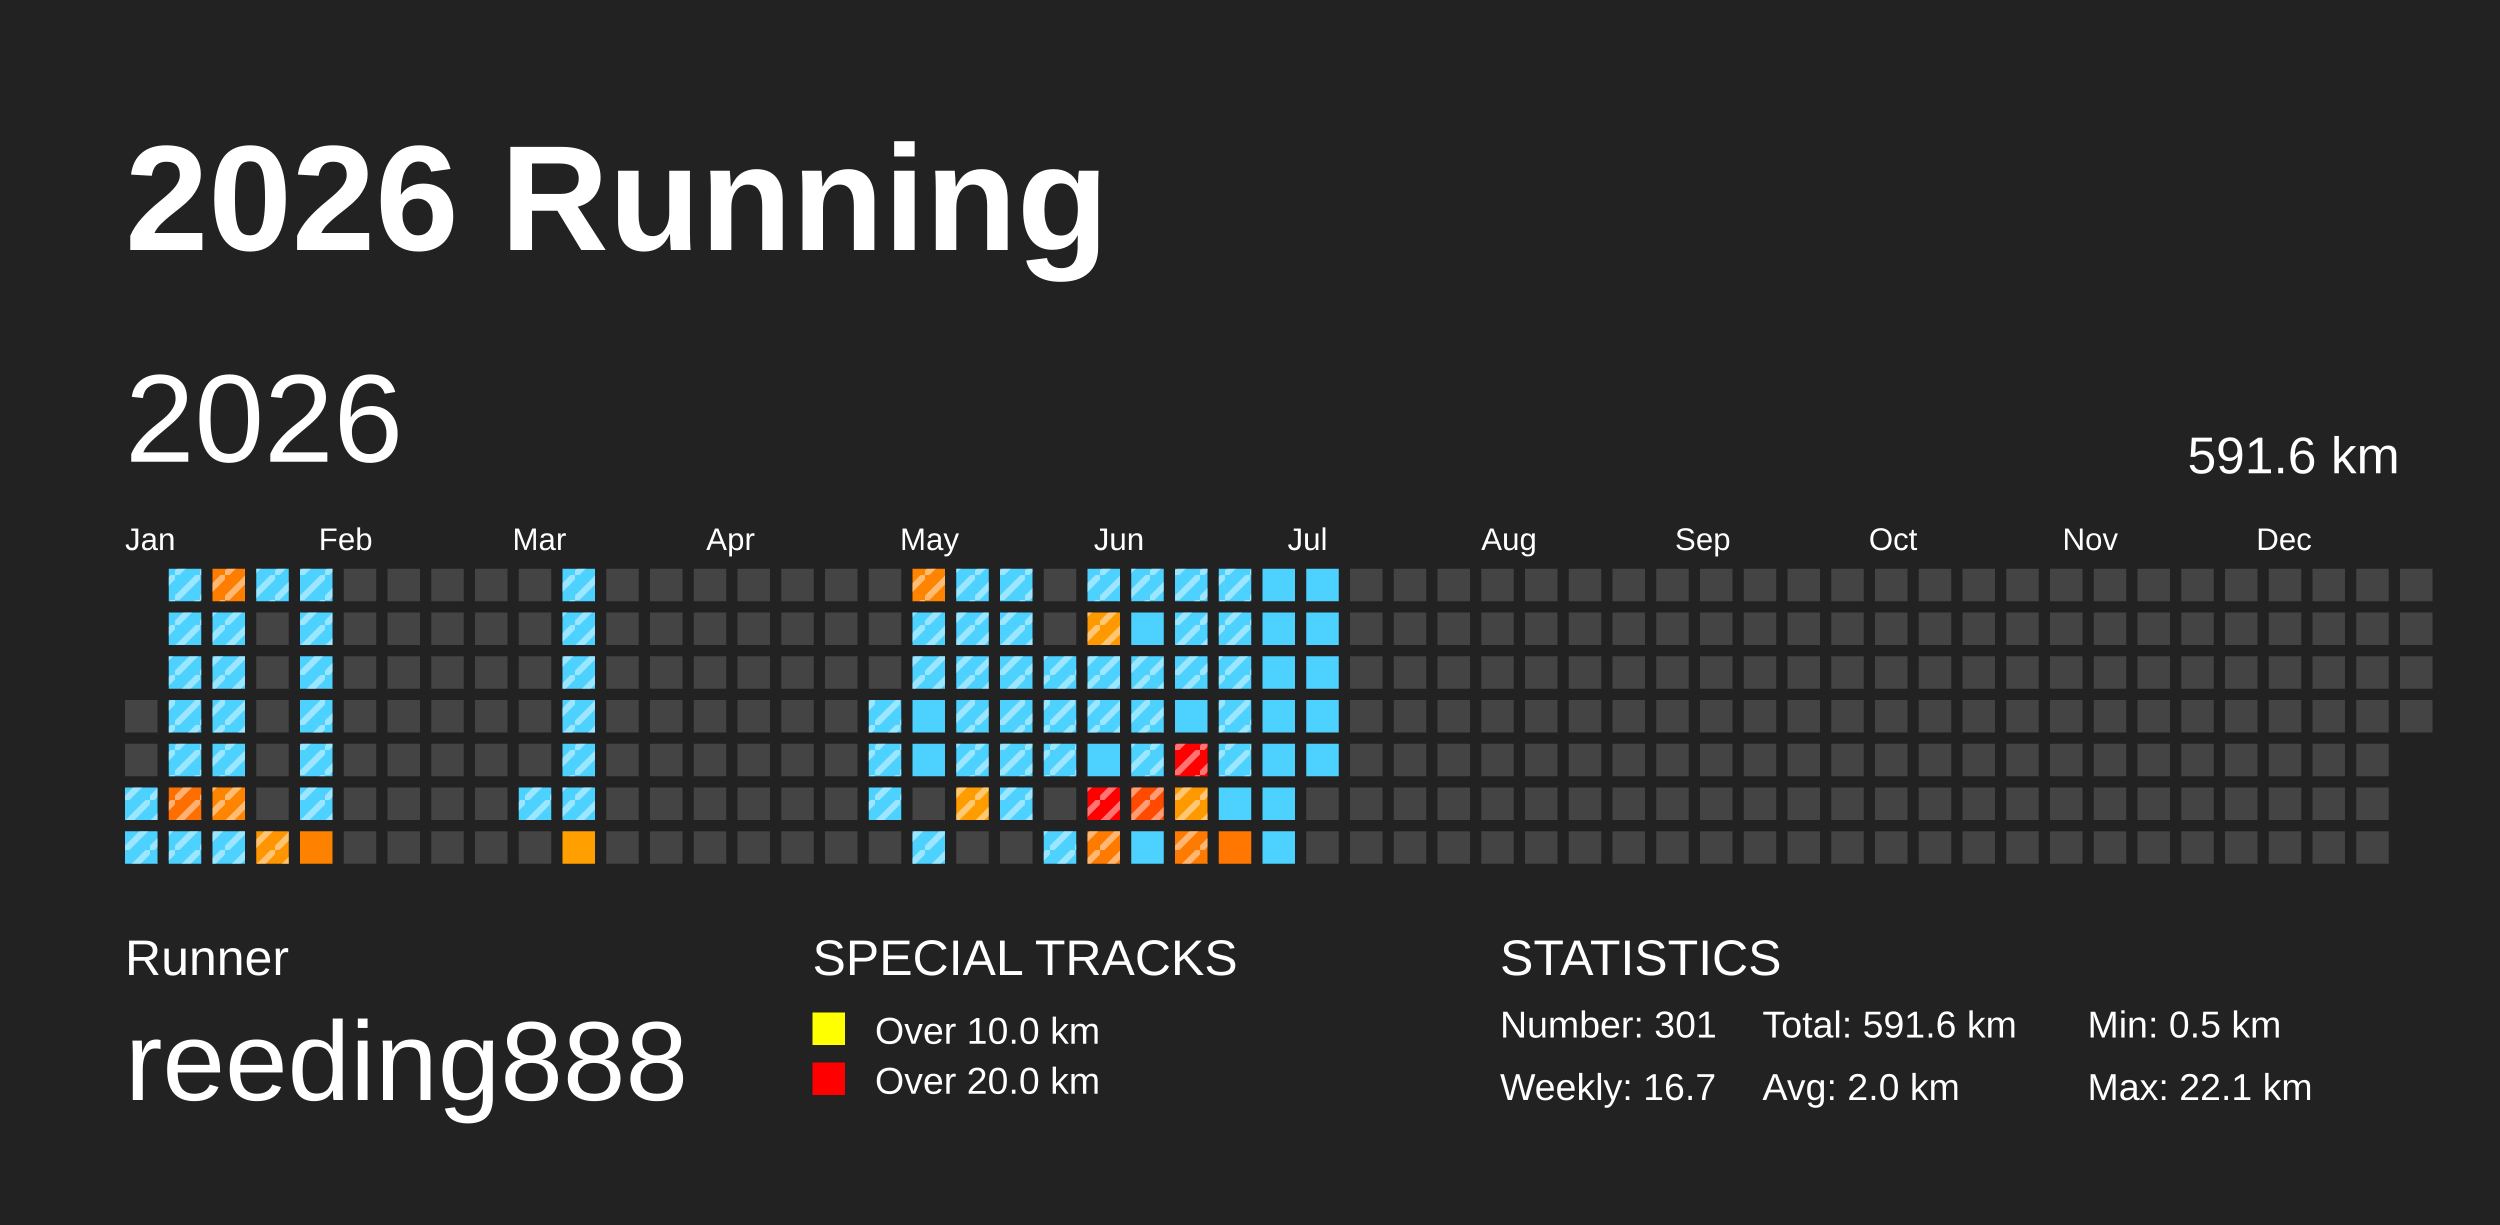
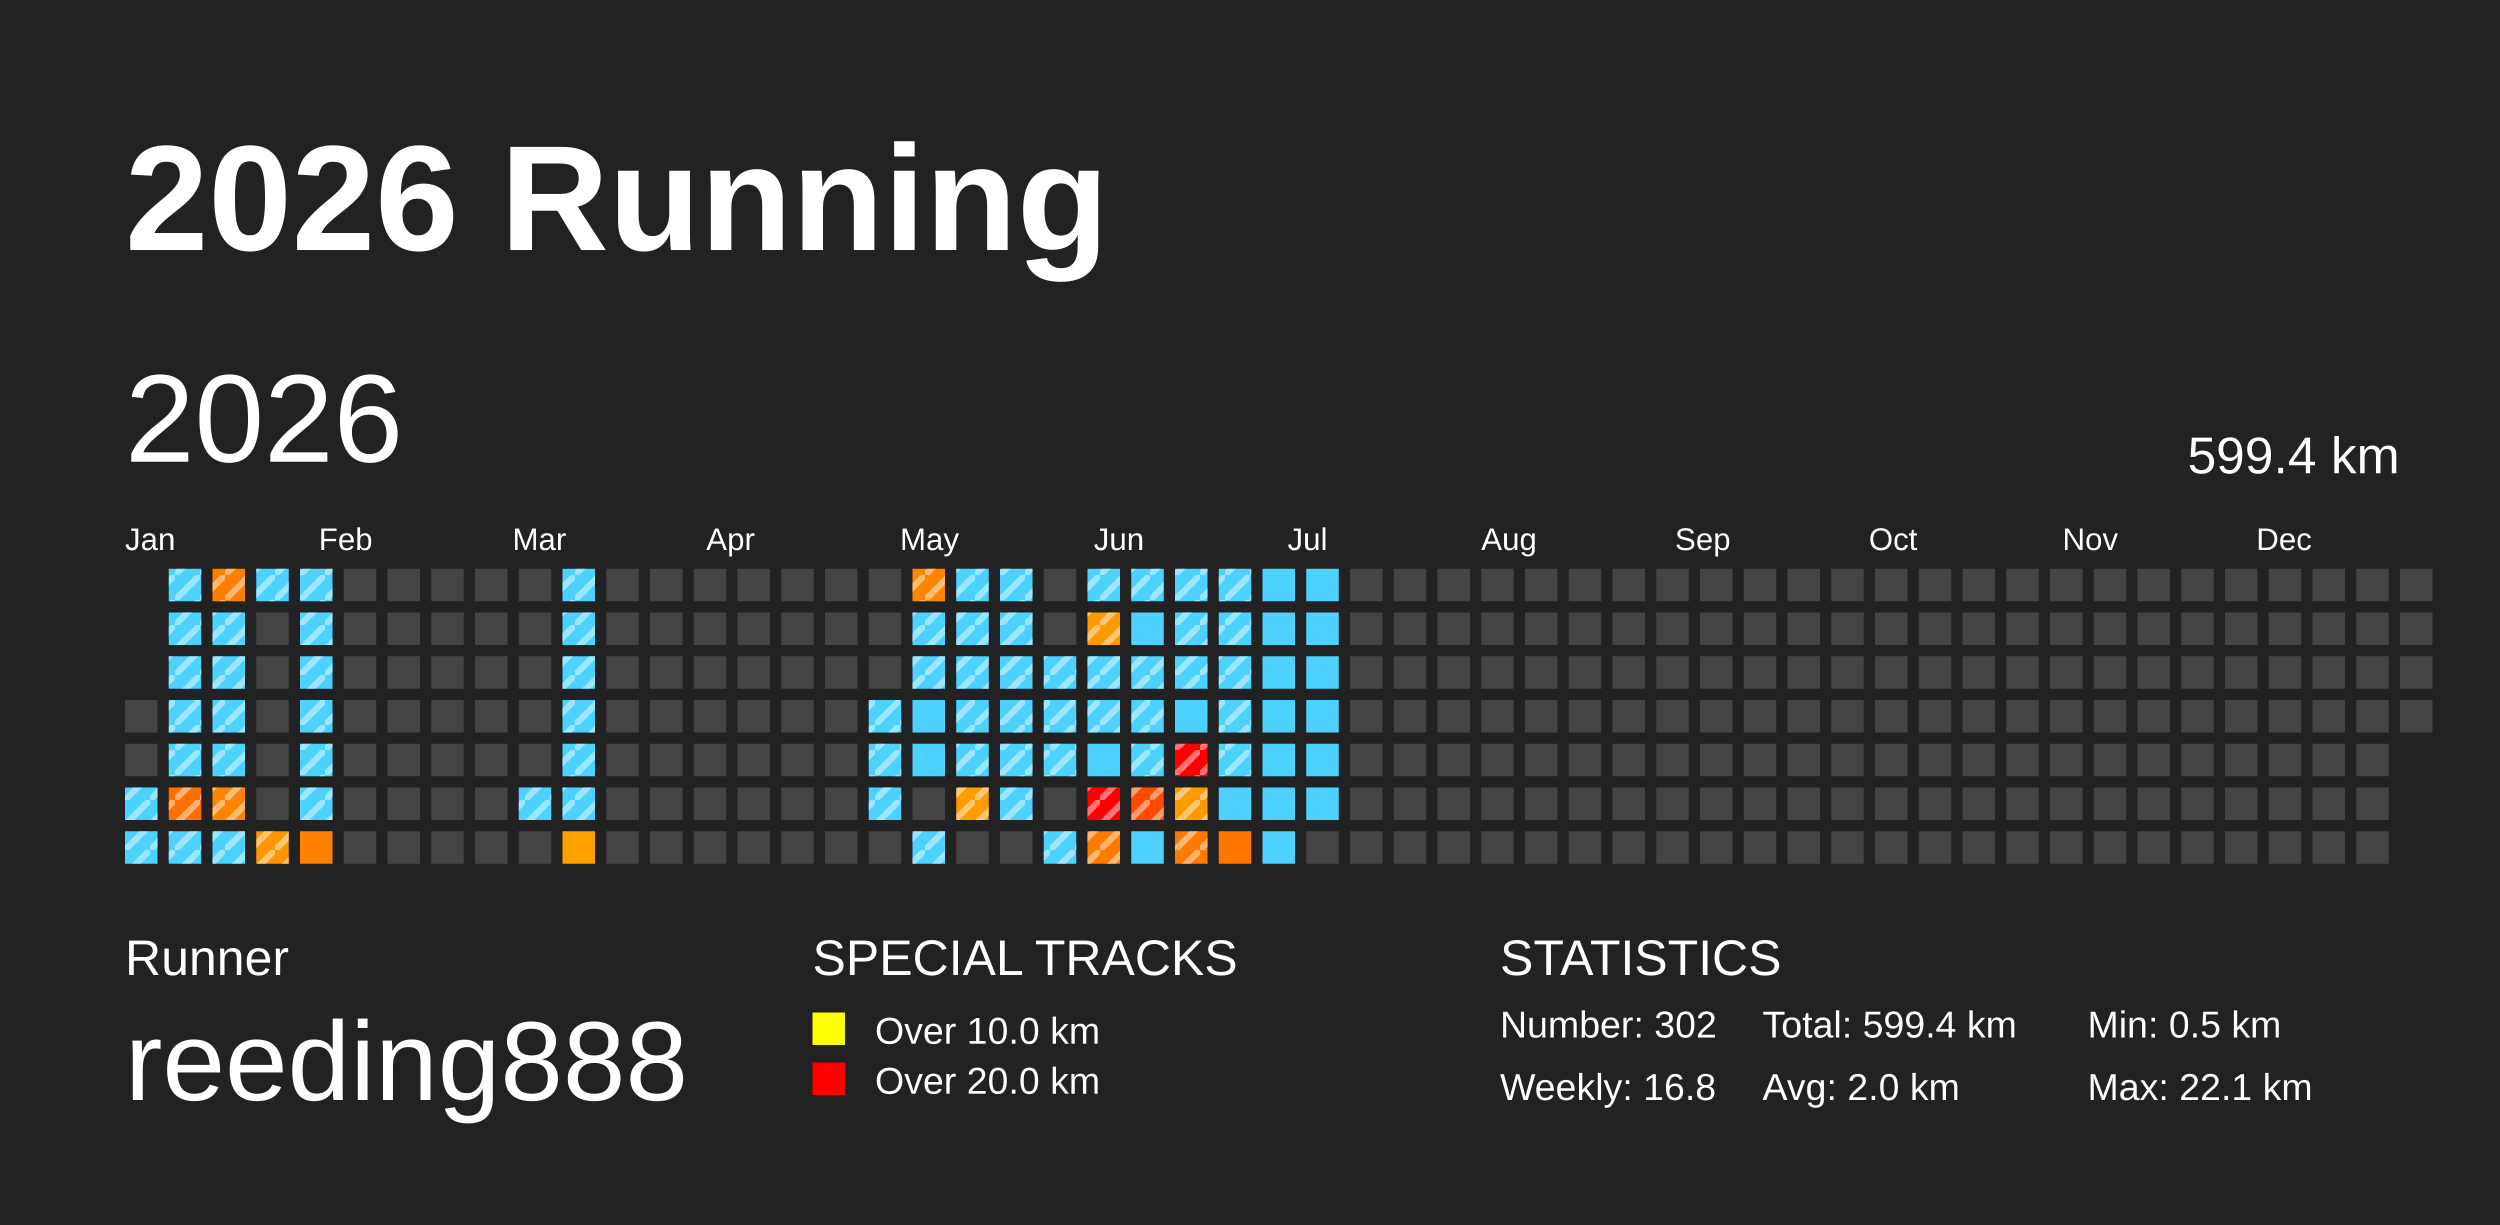
<svg xmlns="http://www.w3.org/2000/svg" baseProfile="full" height="98mm" version="1.1" viewBox="0,0,200,98" width="200mm">
  <defs>
    <pattern height="2" id="indoor-stripe" patternUnits="userSpaceOnUse" width="2">
      <line stroke="white" stroke-opacity="0.45" stroke-width="0.5" x1="0" x2="2" y1="2" y2="0" />
    </pattern>
  </defs>
  <rect fill="#222222" height="98" width="200" x="0" y="0" />
  <text fill="#FFFFFF" style="font-size:12px; font-family:Arial; font-weight:bold;" x="10" y="20">2026 Running</text>
  <text fill="#FFFFFF" style="font-size:4px; font-family:Arial" x="10" y="78">Runner</text>
  <text fill="#FFFFFF" style="font-size:9px; font-family:Arial" x="10" y="88">reeding888</text>
  <text fill="#FFFFFF" style="font-size:4px; font-family:Arial" x="65" y="78">SPECIAL TRACKS</text>
  <rect fill="yellow" height="2.6" width="2.6" x="65" y="81" />
  <text fill="#FFFFFF" style="font-size:3px; font-family:Arial" x="70" y="83.5">Over 10.0 km</text>
  <rect fill="red" height="2.6" width="2.6" x="65" y="85" />
  <text fill="#FFFFFF" style="font-size:3px; font-family:Arial" x="70" y="87.5">Over 20.0 km</text>
  <text fill="#FFFFFF" style="font-size:4px; font-family:Arial" x="120" y="78">STATISTICS</text>
-   <text fill="#FFFFFF" style="font-size:3px; font-family:Arial" x="120" y="83">Number: 301</text>
-   <text fill="#FFFFFF" style="font-size:3px; font-family:Arial" x="120" y="88">Weekly: 16.7</text>
-   <text fill="#FFFFFF" style="font-size:3px; font-family:Arial" x="141" y="83">Total: 591.6 km</text>
+   <text fill="#FFFFFF" style="font-size:3px; font-family:Arial" x="120" y="83">Number: 302</text>
+   <text fill="#FFFFFF" style="font-size:3px; font-family:Arial" x="120" y="88">Weekly: 16.8</text>
+   <text fill="#FFFFFF" style="font-size:3px; font-family:Arial" x="141" y="83">Total: 599.4 km</text>
  <text fill="#FFFFFF" style="font-size:3px; font-family:Arial" x="141" y="88">Avg: 2.0 km</text>
  <text fill="#FFFFFF" style="font-size:3px; font-family:Arial" x="167" y="83">Min: 0.5 km</text>
  <text fill="#FFFFFF" style="font-size:3px; font-family:Arial" x="167" y="88">Max: 22.1 km</text>
  <text dominant-baseline="hanging" fill="#FFFFFF" style="font-size:10.0px; font-family:Arial;" x="10" y="30">2026</text>
-   <text dominant-baseline="hanging" fill="#FFFFFF" style="font-size:4.125px; font-family:Arial;" x="175" y="35">591.6 km</text>
+   <text dominant-baseline="hanging" fill="#FFFFFF" style="font-size:4.125px; font-family:Arial;" x="175" y="35">599.4 km</text>
  <text fill="#FFFFFF" style="font-size:2.5px; font-family:Arial" x="10.0" y="44">Jan</text>
  <text fill="#FFFFFF" style="font-size:2.5px; font-family:Arial" x="25.5" y="44">Feb</text>
  <text fill="#FFFFFF" style="font-size:2.5px; font-family:Arial" x="41.0" y="44">Mar</text>
  <text fill="#FFFFFF" style="font-size:2.5px; font-family:Arial" x="56.5" y="44">Apr</text>
  <text fill="#FFFFFF" style="font-size:2.5px; font-family:Arial" x="72.0" y="44">May</text>
  <text fill="#FFFFFF" style="font-size:2.5px; font-family:Arial" x="87.5" y="44">Jun</text>
  <text fill="#FFFFFF" style="font-size:2.5px; font-family:Arial" x="103.0" y="44">Jul</text>
  <text fill="#FFFFFF" style="font-size:2.5px; font-family:Arial" x="118.5" y="44">Aug</text>
  <text fill="#FFFFFF" style="font-size:2.5px; font-family:Arial" x="134.0" y="44">Sep</text>
  <text fill="#FFFFFF" style="font-size:2.5px; font-family:Arial" x="149.5" y="44">Oct</text>
  <text fill="#FFFFFF" style="font-size:2.5px; font-family:Arial" x="165.0" y="44">Nov</text>
  <text fill="#FFFFFF" style="font-size:2.5px; font-family:Arial" x="180.5" y="44">Dec</text>
  <rect fill="#444444" height="2.6" width="2.6" x="10.0" y="56.0" />
  <rect fill="#444444" height="2.6" width="2.6" x="10.0" y="59.5" />
  <rect fill="#4dd2ff" height="2.6" width="2.6" x="10.0" y="63.0" />
  <rect fill="url(#indoor-stripe)" height="2.6" style="pointer-events: none;" width="2.6" x="10.0" y="63.0" />
  <rect fill="#4dd2ff" height="2.6" width="2.6" x="10.0" y="66.5" />
  <rect fill="url(#indoor-stripe)" height="2.6" style="pointer-events: none;" width="2.6" x="10.0" y="66.5" />
  <rect fill="#4dd2ff" height="2.6" width="2.6" x="13.5" y="45.5" />
  <rect fill="url(#indoor-stripe)" height="2.6" style="pointer-events: none;" width="2.6" x="13.5" y="45.5" />
  <rect fill="#4dd2ff" height="2.6" width="2.6" x="13.5" y="49.0" />
  <rect fill="url(#indoor-stripe)" height="2.6" style="pointer-events: none;" width="2.6" x="13.5" y="49.0" />
  <rect fill="#4dd2ff" height="2.6" width="2.6" x="13.5" y="52.5" />
  <rect fill="url(#indoor-stripe)" height="2.6" style="pointer-events: none;" width="2.6" x="13.5" y="52.5" />
  <rect fill="#4dd2ff" height="2.6" width="2.6" x="13.5" y="56.0" />
  <rect fill="url(#indoor-stripe)" height="2.6" style="pointer-events: none;" width="2.6" x="13.5" y="56.0" />
  <rect fill="#4dd2ff" height="2.6" width="2.6" x="13.5" y="59.5" />
  <rect fill="url(#indoor-stripe)" height="2.6" style="pointer-events: none;" width="2.6" x="13.5" y="59.5" />
  <rect fill="#ff6f00" height="2.6" width="2.6" x="13.5" y="63.0" />
  <rect fill="url(#indoor-stripe)" height="2.6" style="pointer-events: none;" width="2.6" x="13.5" y="63.0" />
  <rect fill="#4dd2ff" height="2.6" width="2.6" x="13.5" y="66.5" />
  <rect fill="url(#indoor-stripe)" height="2.6" style="pointer-events: none;" width="2.6" x="13.5" y="66.5" />
  <rect fill="#ff7e00" height="2.6" width="2.6" x="17.0" y="45.5" />
  <rect fill="url(#indoor-stripe)" height="2.6" style="pointer-events: none;" width="2.6" x="17.0" y="45.5" />
  <rect fill="#4dd2ff" height="2.6" width="2.6" x="17.0" y="49.0" />
  <rect fill="url(#indoor-stripe)" height="2.6" style="pointer-events: none;" width="2.6" x="17.0" y="49.0" />
  <rect fill="#4dd2ff" height="2.6" width="2.6" x="17.0" y="52.5" />
  <rect fill="url(#indoor-stripe)" height="2.6" style="pointer-events: none;" width="2.6" x="17.0" y="52.5" />
  <rect fill="#4dd2ff" height="2.6" width="2.6" x="17.0" y="56.0" />
  <rect fill="url(#indoor-stripe)" height="2.6" style="pointer-events: none;" width="2.6" x="17.0" y="56.0" />
  <rect fill="#4dd2ff" height="2.6" width="2.6" x="17.0" y="59.5" />
  <rect fill="url(#indoor-stripe)" height="2.6" style="pointer-events: none;" width="2.6" x="17.0" y="59.5" />
  <rect fill="#ff8500" height="2.6" width="2.6" x="17.0" y="63.0" />
  <rect fill="url(#indoor-stripe)" height="2.6" style="pointer-events: none;" width="2.6" x="17.0" y="63.0" />
  <rect fill="#4dd2ff" height="2.6" width="2.6" x="17.0" y="66.5" />
  <rect fill="url(#indoor-stripe)" height="2.6" style="pointer-events: none;" width="2.6" x="17.0" y="66.5" />
  <rect fill="#4dd2ff" height="2.6" width="2.6" x="20.5" y="45.5" />
  <rect fill="url(#indoor-stripe)" height="2.6" style="pointer-events: none;" width="2.6" x="20.5" y="45.5" />
  <rect fill="#444444" height="2.6" width="2.6" x="20.5" y="49.0" />
  <rect fill="#444444" height="2.6" width="2.6" x="20.5" y="52.5" />
  <rect fill="#444444" height="2.6" width="2.6" x="20.5" y="56.0" />
  <rect fill="#444444" height="2.6" width="2.6" x="20.5" y="59.5" />
  <rect fill="#444444" height="2.6" width="2.6" x="20.5" y="63.0" />
  <rect fill="#ff9500" height="2.6" width="2.6" x="20.5" y="66.5" />
  <rect fill="url(#indoor-stripe)" height="2.6" style="pointer-events: none;" width="2.6" x="20.5" y="66.5" />
  <rect fill="#4dd2ff" height="2.6" width="2.6" x="24.0" y="45.5" />
  <rect fill="url(#indoor-stripe)" height="2.6" style="pointer-events: none;" width="2.6" x="24.0" y="45.5" />
  <rect fill="#4dd2ff" height="2.6" width="2.6" x="24.0" y="49.0" />
  <rect fill="url(#indoor-stripe)" height="2.6" style="pointer-events: none;" width="2.6" x="24.0" y="49.0" />
  <rect fill="#4dd2ff" height="2.6" width="2.6" x="24.0" y="52.5" />
  <rect fill="url(#indoor-stripe)" height="2.6" style="pointer-events: none;" width="2.6" x="24.0" y="52.5" />
  <rect fill="#4dd2ff" height="2.6" width="2.6" x="24.0" y="56.0" />
  <rect fill="url(#indoor-stripe)" height="2.6" style="pointer-events: none;" width="2.6" x="24.0" y="56.0" />
  <rect fill="#4dd2ff" height="2.6" width="2.6" x="24.0" y="59.5" />
  <rect fill="url(#indoor-stripe)" height="2.6" style="pointer-events: none;" width="2.6" x="24.0" y="59.5" />
  <rect fill="#4dd2ff" height="2.6" width="2.6" x="24.0" y="63.0" />
  <rect fill="url(#indoor-stripe)" height="2.6" style="pointer-events: none;" width="2.6" x="24.0" y="63.0" />
  <rect fill="#ff8100" height="2.6" width="2.6" x="24.0" y="66.5" />
  <rect fill="#444444" height="2.6" width="2.6" x="27.5" y="45.5" />
  <rect fill="#444444" height="2.6" width="2.6" x="27.5" y="49.0" />
  <rect fill="#444444" height="2.6" width="2.6" x="27.5" y="52.5" />
  <rect fill="#444444" height="2.6" width="2.6" x="27.5" y="56.0" />
  <rect fill="#444444" height="2.6" width="2.6" x="27.5" y="59.5" />
  <rect fill="#444444" height="2.6" width="2.6" x="27.5" y="63.0" />
  <rect fill="#444444" height="2.6" width="2.6" x="27.5" y="66.5" />
  <rect fill="#444444" height="2.6" width="2.6" x="31.0" y="45.5" />
  <rect fill="#444444" height="2.6" width="2.6" x="31.0" y="49.0" />
  <rect fill="#444444" height="2.6" width="2.6" x="31.0" y="52.5" />
  <rect fill="#444444" height="2.6" width="2.6" x="31.0" y="56.0" />
  <rect fill="#444444" height="2.6" width="2.6" x="31.0" y="59.5" />
  <rect fill="#444444" height="2.6" width="2.6" x="31.0" y="63.0" />
  <rect fill="#444444" height="2.6" width="2.6" x="31.0" y="66.5" />
  <rect fill="#444444" height="2.6" width="2.6" x="34.5" y="45.5" />
  <rect fill="#444444" height="2.6" width="2.6" x="34.5" y="49.0" />
  <rect fill="#444444" height="2.6" width="2.6" x="34.5" y="52.5" />
  <rect fill="#444444" height="2.6" width="2.6" x="34.5" y="56.0" />
  <rect fill="#444444" height="2.6" width="2.6" x="34.5" y="59.5" />
  <rect fill="#444444" height="2.6" width="2.6" x="34.5" y="63.0" />
  <rect fill="#444444" height="2.6" width="2.6" x="34.5" y="66.5" />
  <rect fill="#444444" height="2.6" width="2.6" x="38.0" y="45.5" />
  <rect fill="#444444" height="2.6" width="2.6" x="38.0" y="49.0" />
  <rect fill="#444444" height="2.6" width="2.6" x="38.0" y="52.5" />
  <rect fill="#444444" height="2.6" width="2.6" x="38.0" y="56.0" />
  <rect fill="#444444" height="2.6" width="2.6" x="38.0" y="59.5" />
  <rect fill="#444444" height="2.6" width="2.6" x="38.0" y="63.0" />
  <rect fill="#444444" height="2.6" width="2.6" x="38.0" y="66.5" />
  <rect fill="#444444" height="2.6" width="2.6" x="41.5" y="45.5" />
  <rect fill="#444444" height="2.6" width="2.6" x="41.5" y="49.0" />
  <rect fill="#444444" height="2.6" width="2.6" x="41.5" y="52.5" />
  <rect fill="#444444" height="2.6" width="2.6" x="41.5" y="56.0" />
  <rect fill="#444444" height="2.6" width="2.6" x="41.5" y="59.5" />
  <rect fill="#4dd2ff" height="2.6" width="2.6" x="41.5" y="63.0" />
  <rect fill="url(#indoor-stripe)" height="2.6" style="pointer-events: none;" width="2.6" x="41.5" y="63.0" />
  <rect fill="#444444" height="2.6" width="2.6" x="41.5" y="66.5" />
  <rect fill="#4dd2ff" height="2.6" width="2.6" x="45.0" y="45.5" />
  <rect fill="url(#indoor-stripe)" height="2.6" style="pointer-events: none;" width="2.6" x="45.0" y="45.5" />
  <rect fill="#4dd2ff" height="2.6" width="2.6" x="45.0" y="49.0" />
  <rect fill="url(#indoor-stripe)" height="2.6" style="pointer-events: none;" width="2.6" x="45.0" y="49.0" />
  <rect fill="#4dd2ff" height="2.6" width="2.6" x="45.0" y="52.5" />
  <rect fill="url(#indoor-stripe)" height="2.6" style="pointer-events: none;" width="2.6" x="45.0" y="52.5" />
  <rect fill="#4dd2ff" height="2.6" width="2.6" x="45.0" y="56.0" />
  <rect fill="url(#indoor-stripe)" height="2.6" style="pointer-events: none;" width="2.6" x="45.0" y="56.0" />
  <rect fill="#4dd2ff" height="2.6" width="2.6" x="45.0" y="59.5" />
  <rect fill="url(#indoor-stripe)" height="2.6" style="pointer-events: none;" width="2.6" x="45.0" y="59.5" />
  <rect fill="#4dd2ff" height="2.6" width="2.6" x="45.0" y="63.0" />
  <rect fill="url(#indoor-stripe)" height="2.6" style="pointer-events: none;" width="2.6" x="45.0" y="63.0" />
  <rect fill="#ff9f00" height="2.6" width="2.6" x="45.0" y="66.5" />
  <rect fill="#444444" height="2.6" width="2.6" x="48.5" y="45.5" />
  <rect fill="#444444" height="2.6" width="2.6" x="48.5" y="49.0" />
  <rect fill="#444444" height="2.6" width="2.6" x="48.5" y="52.5" />
  <rect fill="#444444" height="2.6" width="2.6" x="48.5" y="56.0" />
  <rect fill="#444444" height="2.6" width="2.6" x="48.5" y="59.5" />
  <rect fill="#444444" height="2.6" width="2.6" x="48.5" y="63.0" />
  <rect fill="#444444" height="2.6" width="2.6" x="48.5" y="66.5" />
  <rect fill="#444444" height="2.6" width="2.6" x="52.0" y="45.5" />
  <rect fill="#444444" height="2.6" width="2.6" x="52.0" y="49.0" />
  <rect fill="#444444" height="2.6" width="2.6" x="52.0" y="52.5" />
  <rect fill="#444444" height="2.6" width="2.6" x="52.0" y="56.0" />
  <rect fill="#444444" height="2.6" width="2.6" x="52.0" y="59.5" />
  <rect fill="#444444" height="2.6" width="2.6" x="52.0" y="63.0" />
  <rect fill="#444444" height="2.6" width="2.6" x="52.0" y="66.5" />
  <rect fill="#444444" height="2.6" width="2.6" x="55.5" y="45.5" />
  <rect fill="#444444" height="2.6" width="2.6" x="55.5" y="49.0" />
  <rect fill="#444444" height="2.6" width="2.6" x="55.5" y="52.5" />
  <rect fill="#444444" height="2.6" width="2.6" x="55.5" y="56.0" />
  <rect fill="#444444" height="2.6" width="2.6" x="55.5" y="59.5" />
  <rect fill="#444444" height="2.6" width="2.6" x="55.5" y="63.0" />
  <rect fill="#444444" height="2.6" width="2.6" x="55.5" y="66.5" />
  <rect fill="#444444" height="2.6" width="2.6" x="59.0" y="45.5" />
  <rect fill="#444444" height="2.6" width="2.6" x="59.0" y="49.0" />
  <rect fill="#444444" height="2.6" width="2.6" x="59.0" y="52.5" />
  <rect fill="#444444" height="2.6" width="2.6" x="59.0" y="56.0" />
  <rect fill="#444444" height="2.6" width="2.6" x="59.0" y="59.5" />
  <rect fill="#444444" height="2.6" width="2.6" x="59.0" y="63.0" />
  <rect fill="#444444" height="2.6" width="2.6" x="59.0" y="66.5" />
  <rect fill="#444444" height="2.6" width="2.6" x="62.5" y="45.5" />
  <rect fill="#444444" height="2.6" width="2.6" x="62.5" y="49.0" />
  <rect fill="#444444" height="2.6" width="2.6" x="62.5" y="52.5" />
  <rect fill="#444444" height="2.6" width="2.6" x="62.5" y="56.0" />
  <rect fill="#444444" height="2.6" width="2.6" x="62.5" y="59.5" />
  <rect fill="#444444" height="2.6" width="2.6" x="62.5" y="63.0" />
  <rect fill="#444444" height="2.6" width="2.6" x="62.5" y="66.5" />
  <rect fill="#444444" height="2.6" width="2.6" x="66.0" y="45.5" />
  <rect fill="#444444" height="2.6" width="2.6" x="66.0" y="49.0" />
  <rect fill="#444444" height="2.6" width="2.6" x="66.0" y="52.5" />
  <rect fill="#444444" height="2.6" width="2.6" x="66.0" y="56.0" />
  <rect fill="#444444" height="2.6" width="2.6" x="66.0" y="59.5" />
  <rect fill="#444444" height="2.6" width="2.6" x="66.0" y="63.0" />
  <rect fill="#444444" height="2.6" width="2.6" x="66.0" y="66.5" />
  <rect fill="#444444" height="2.6" width="2.6" x="69.5" y="45.5" />
  <rect fill="#444444" height="2.6" width="2.6" x="69.5" y="49.0" />
  <rect fill="#444444" height="2.6" width="2.6" x="69.5" y="52.5" />
  <rect fill="#4dd2ff" height="2.6" width="2.6" x="69.5" y="56.0" />
  <rect fill="url(#indoor-stripe)" height="2.6" style="pointer-events: none;" width="2.6" x="69.5" y="56.0" />
  <rect fill="#4dd2ff" height="2.6" width="2.6" x="69.5" y="59.5" />
  <rect fill="url(#indoor-stripe)" height="2.6" style="pointer-events: none;" width="2.6" x="69.5" y="59.5" />
  <rect fill="#4dd2ff" height="2.6" width="2.6" x="69.5" y="63.0" />
  <rect fill="url(#indoor-stripe)" height="2.6" style="pointer-events: none;" width="2.6" x="69.5" y="63.0" />
  <rect fill="#444444" height="2.6" width="2.6" x="69.5" y="66.5" />
  <rect fill="#ff8500" height="2.6" width="2.6" x="73.0" y="45.5" />
  <rect fill="url(#indoor-stripe)" height="2.6" style="pointer-events: none;" width="2.6" x="73.0" y="45.5" />
  <rect fill="#4dd2ff" height="2.6" width="2.6" x="73.0" y="49.0" />
  <rect fill="url(#indoor-stripe)" height="2.6" style="pointer-events: none;" width="2.6" x="73.0" y="49.0" />
  <rect fill="#4dd2ff" height="2.6" width="2.6" x="73.0" y="52.5" />
  <rect fill="url(#indoor-stripe)" height="2.6" style="pointer-events: none;" width="2.6" x="73.0" y="52.5" />
  <rect fill="#4dd2ff" height="2.6" width="2.6" x="73.0" y="56.0" />
  <rect fill="#4dd2ff" height="2.6" width="2.6" x="73.0" y="59.5" />
  <rect fill="#444444" height="2.6" width="2.6" x="73.0" y="63.0" />
  <rect fill="#4dd2ff" height="2.6" width="2.6" x="73.0" y="66.5" />
  <rect fill="url(#indoor-stripe)" height="2.6" style="pointer-events: none;" width="2.6" x="73.0" y="66.5" />
  <rect fill="#4dd2ff" height="2.6" width="2.6" x="76.5" y="45.5" />
  <rect fill="url(#indoor-stripe)" height="2.6" style="pointer-events: none;" width="2.6" x="76.5" y="45.5" />
  <rect fill="#4dd2ff" height="2.6" width="2.6" x="76.5" y="49.0" />
  <rect fill="url(#indoor-stripe)" height="2.6" style="pointer-events: none;" width="2.6" x="76.5" y="49.0" />
  <rect fill="#4dd2ff" height="2.6" width="2.6" x="76.5" y="52.5" />
  <rect fill="url(#indoor-stripe)" height="2.6" style="pointer-events: none;" width="2.6" x="76.5" y="52.5" />
  <rect fill="#4dd2ff" height="2.6" width="2.6" x="76.5" y="56.0" />
  <rect fill="url(#indoor-stripe)" height="2.6" style="pointer-events: none;" width="2.6" x="76.5" y="56.0" />
  <rect fill="#4dd2ff" height="2.6" width="2.6" x="76.5" y="59.5" />
  <rect fill="url(#indoor-stripe)" height="2.6" style="pointer-events: none;" width="2.6" x="76.5" y="59.5" />
  <rect fill="#ff9c00" height="2.6" width="2.6" x="76.5" y="63.0" />
  <rect fill="url(#indoor-stripe)" height="2.6" style="pointer-events: none;" width="2.6" x="76.5" y="63.0" />
  <rect fill="#444444" height="2.6" width="2.6" x="76.5" y="66.5" />
  <rect fill="#4dd2ff" height="2.6" width="2.6" x="80.0" y="45.5" />
  <rect fill="url(#indoor-stripe)" height="2.6" style="pointer-events: none;" width="2.6" x="80.0" y="45.5" />
  <rect fill="#4dd2ff" height="2.6" width="2.6" x="80.0" y="49.0" />
  <rect fill="url(#indoor-stripe)" height="2.6" style="pointer-events: none;" width="2.6" x="80.0" y="49.0" />
  <rect fill="#4dd2ff" height="2.6" width="2.6" x="80.0" y="52.5" />
  <rect fill="url(#indoor-stripe)" height="2.6" style="pointer-events: none;" width="2.6" x="80.0" y="52.5" />
  <rect fill="#4dd2ff" height="2.6" width="2.6" x="80.0" y="56.0" />
  <rect fill="url(#indoor-stripe)" height="2.6" style="pointer-events: none;" width="2.6" x="80.0" y="56.0" />
  <rect fill="#4dd2ff" height="2.6" width="2.6" x="80.0" y="59.5" />
  <rect fill="url(#indoor-stripe)" height="2.6" style="pointer-events: none;" width="2.6" x="80.0" y="59.5" />
  <rect fill="#4dd2ff" height="2.6" width="2.6" x="80.0" y="63.0" />
  <rect fill="url(#indoor-stripe)" height="2.6" style="pointer-events: none;" width="2.6" x="80.0" y="63.0" />
  <rect fill="#444444" height="2.6" width="2.6" x="80.0" y="66.5" />
  <rect fill="#444444" height="2.6" width="2.6" x="83.5" y="45.5" />
  <rect fill="#444444" height="2.6" width="2.6" x="83.5" y="49.0" />
  <rect fill="#4dd2ff" height="2.6" width="2.6" x="83.5" y="52.5" />
  <rect fill="url(#indoor-stripe)" height="2.6" style="pointer-events: none;" width="2.6" x="83.5" y="52.5" />
  <rect fill="#4dd2ff" height="2.6" width="2.6" x="83.5" y="56.0" />
  <rect fill="url(#indoor-stripe)" height="2.6" style="pointer-events: none;" width="2.6" x="83.5" y="56.0" />
  <rect fill="#4dd2ff" height="2.6" width="2.6" x="83.5" y="59.5" />
  <rect fill="url(#indoor-stripe)" height="2.6" style="pointer-events: none;" width="2.6" x="83.5" y="59.5" />
  <rect fill="#444444" height="2.6" width="2.6" x="83.5" y="63.0" />
  <rect fill="#4dd2ff" height="2.6" width="2.6" x="83.5" y="66.5" />
  <rect fill="url(#indoor-stripe)" height="2.6" style="pointer-events: none;" width="2.6" x="83.5" y="66.5" />
  <rect fill="#4dd2ff" height="2.6" width="2.6" x="87.0" y="45.5" />
  <rect fill="url(#indoor-stripe)" height="2.6" style="pointer-events: none;" width="2.6" x="87.0" y="45.5" />
  <rect fill="#ff9900" height="2.6" width="2.6" x="87.0" y="49.0" />
  <rect fill="url(#indoor-stripe)" height="2.6" style="pointer-events: none;" width="2.6" x="87.0" y="49.0" />
  <rect fill="#4dd2ff" height="2.6" width="2.6" x="87.0" y="52.5" />
  <rect fill="url(#indoor-stripe)" height="2.6" style="pointer-events: none;" width="2.6" x="87.0" y="52.5" />
  <rect fill="#4dd2ff" height="2.6" width="2.6" x="87.0" y="56.0" />
  <rect fill="url(#indoor-stripe)" height="2.6" style="pointer-events: none;" width="2.6" x="87.0" y="56.0" />
  <rect fill="#4dd2ff" height="2.6" width="2.6" x="87.0" y="59.5" />
  <rect fill="red" height="2.6" width="2.6" x="87.0" y="63.0" />
  <rect fill="url(#indoor-stripe)" height="2.6" style="pointer-events: none;" width="2.6" x="87.0" y="63.0" />
  <rect fill="#ff7b00" height="2.6" width="2.6" x="87.0" y="66.5" />
  <rect fill="url(#indoor-stripe)" height="2.6" style="pointer-events: none;" width="2.6" x="87.0" y="66.5" />
  <rect fill="#4dd2ff" height="2.6" width="2.6" x="90.5" y="45.5" />
  <rect fill="url(#indoor-stripe)" height="2.6" style="pointer-events: none;" width="2.6" x="90.5" y="45.5" />
  <rect fill="#4dd2ff" height="2.6" width="2.6" x="90.5" y="49.0" />
  <rect fill="#4dd2ff" height="2.6" width="2.6" x="90.5" y="52.5" />
  <rect fill="url(#indoor-stripe)" height="2.6" style="pointer-events: none;" width="2.6" x="90.5" y="52.5" />
  <rect fill="#4dd2ff" height="2.6" width="2.6" x="90.5" y="56.0" />
  <rect fill="url(#indoor-stripe)" height="2.6" style="pointer-events: none;" width="2.6" x="90.5" y="56.0" />
  <rect fill="#4dd2ff" height="2.6" width="2.6" x="90.5" y="59.5" />
  <rect fill="url(#indoor-stripe)" height="2.6" style="pointer-events: none;" width="2.6" x="90.5" y="59.5" />
  <rect fill="#ff4a00" height="2.6" width="2.6" x="90.5" y="63.0" />
  <rect fill="url(#indoor-stripe)" height="2.6" style="pointer-events: none;" width="2.6" x="90.5" y="63.0" />
  <rect fill="#4dd2ff" height="2.6" width="2.6" x="90.5" y="66.5" />
  <rect fill="#4dd2ff" height="2.6" width="2.6" x="94.0" y="45.5" />
  <rect fill="url(#indoor-stripe)" height="2.6" style="pointer-events: none;" width="2.6" x="94.0" y="45.5" />
  <rect fill="#4dd2ff" height="2.6" width="2.6" x="94.0" y="49.0" />
  <rect fill="url(#indoor-stripe)" height="2.6" style="pointer-events: none;" width="2.6" x="94.0" y="49.0" />
  <rect fill="#4dd2ff" height="2.6" width="2.6" x="94.0" y="52.5" />
  <rect fill="url(#indoor-stripe)" height="2.6" style="pointer-events: none;" width="2.6" x="94.0" y="52.5" />
  <rect fill="#4dd2ff" height="2.6" width="2.6" x="94.0" y="56.0" />
  <rect fill="red" height="2.6" width="2.6" x="94.0" y="59.5" />
  <rect fill="url(#indoor-stripe)" height="2.6" style="pointer-events: none;" width="2.6" x="94.0" y="59.5" />
  <rect fill="#ff9900" height="2.6" width="2.6" x="94.0" y="63.0" />
  <rect fill="url(#indoor-stripe)" height="2.6" style="pointer-events: none;" width="2.6" x="94.0" y="63.0" />
  <rect fill="#ff7a00" height="2.6" width="2.6" x="94.0" y="66.5" />
  <rect fill="url(#indoor-stripe)" height="2.6" style="pointer-events: none;" width="2.6" x="94.0" y="66.5" />
  <rect fill="#4dd2ff" height="2.6" width="2.6" x="97.5" y="45.5" />
  <rect fill="url(#indoor-stripe)" height="2.6" style="pointer-events: none;" width="2.6" x="97.5" y="45.5" />
  <rect fill="#4dd2ff" height="2.6" width="2.6" x="97.5" y="49.0" />
  <rect fill="url(#indoor-stripe)" height="2.6" style="pointer-events: none;" width="2.6" x="97.5" y="49.0" />
  <rect fill="#4dd2ff" height="2.6" width="2.6" x="97.5" y="52.5" />
  <rect fill="url(#indoor-stripe)" height="2.6" style="pointer-events: none;" width="2.6" x="97.5" y="52.5" />
  <rect fill="#4dd2ff" height="2.6" width="2.6" x="97.5" y="56.0" />
  <rect fill="url(#indoor-stripe)" height="2.6" style="pointer-events: none;" width="2.6" x="97.5" y="56.0" />
  <rect fill="#4dd2ff" height="2.6" width="2.6" x="97.5" y="59.5" />
  <rect fill="url(#indoor-stripe)" height="2.6" style="pointer-events: none;" width="2.6" x="97.5" y="59.5" />
  <rect fill="#4dd2ff" height="2.6" width="2.6" x="97.5" y="63.0" />
  <rect fill="#ff7700" height="2.6" width="2.6" x="97.5" y="66.5" />
  <rect fill="#4dd2ff" height="2.6" width="2.6" x="101.0" y="45.5" />
  <rect fill="#4dd2ff" height="2.6" width="2.6" x="101.0" y="49.0" />
  <rect fill="#4dd2ff" height="2.6" width="2.6" x="101.0" y="52.5" />
  <rect fill="#4dd2ff" height="2.6" width="2.6" x="101.0" y="56.0" />
  <rect fill="#4dd2ff" height="2.6" width="2.6" x="101.0" y="59.5" />
  <rect fill="#4dd2ff" height="2.6" width="2.6" x="101.0" y="63.0" />
  <rect fill="#4dd2ff" height="2.6" width="2.6" x="101.0" y="66.5" />
  <rect fill="#4dd2ff" height="2.6" width="2.6" x="104.5" y="45.5" />
  <rect fill="#4dd2ff" height="2.6" width="2.6" x="104.5" y="49.0" />
  <rect fill="#4dd2ff" height="2.6" width="2.6" x="104.5" y="52.5" />
  <rect fill="#4dd2ff" height="2.6" width="2.6" x="104.5" y="56.0" />
  <rect fill="#4dd2ff" height="2.6" width="2.6" x="104.5" y="59.5" />
-   <rect fill="#444444" height="2.6" width="2.6" x="104.5" y="63.0" />
+   <rect fill="#4dd2ff" height="2.6" width="2.6" x="104.5" y="63.0" />
  <rect fill="#444444" height="2.6" width="2.6" x="104.5" y="66.5" />
  <rect fill="#444444" height="2.6" width="2.6" x="108.0" y="45.5" />
  <rect fill="#444444" height="2.6" width="2.6" x="108.0" y="49.0" />
  <rect fill="#444444" height="2.6" width="2.6" x="108.0" y="52.5" />
  <rect fill="#444444" height="2.6" width="2.6" x="108.0" y="56.0" />
  <rect fill="#444444" height="2.6" width="2.6" x="108.0" y="59.5" />
  <rect fill="#444444" height="2.6" width="2.6" x="108.0" y="63.0" />
  <rect fill="#444444" height="2.6" width="2.6" x="108.0" y="66.5" />
  <rect fill="#444444" height="2.6" width="2.6" x="111.5" y="45.5" />
  <rect fill="#444444" height="2.6" width="2.6" x="111.5" y="49.0" />
  <rect fill="#444444" height="2.6" width="2.6" x="111.5" y="52.5" />
  <rect fill="#444444" height="2.6" width="2.6" x="111.5" y="56.0" />
  <rect fill="#444444" height="2.6" width="2.6" x="111.5" y="59.5" />
  <rect fill="#444444" height="2.6" width="2.6" x="111.5" y="63.0" />
  <rect fill="#444444" height="2.6" width="2.6" x="111.5" y="66.5" />
  <rect fill="#444444" height="2.6" width="2.6" x="115.0" y="45.5" />
  <rect fill="#444444" height="2.6" width="2.6" x="115.0" y="49.0" />
  <rect fill="#444444" height="2.6" width="2.6" x="115.0" y="52.5" />
  <rect fill="#444444" height="2.6" width="2.6" x="115.0" y="56.0" />
  <rect fill="#444444" height="2.6" width="2.6" x="115.0" y="59.5" />
  <rect fill="#444444" height="2.6" width="2.6" x="115.0" y="63.0" />
  <rect fill="#444444" height="2.6" width="2.6" x="115.0" y="66.5" />
  <rect fill="#444444" height="2.6" width="2.6" x="118.5" y="45.5" />
  <rect fill="#444444" height="2.6" width="2.6" x="118.5" y="49.0" />
  <rect fill="#444444" height="2.6" width="2.6" x="118.5" y="52.5" />
  <rect fill="#444444" height="2.6" width="2.6" x="118.5" y="56.0" />
  <rect fill="#444444" height="2.6" width="2.6" x="118.5" y="59.5" />
  <rect fill="#444444" height="2.6" width="2.6" x="118.5" y="63.0" />
  <rect fill="#444444" height="2.6" width="2.6" x="118.5" y="66.5" />
  <rect fill="#444444" height="2.6" width="2.6" x="122.0" y="45.5" />
  <rect fill="#444444" height="2.6" width="2.6" x="122.0" y="49.0" />
  <rect fill="#444444" height="2.6" width="2.6" x="122.0" y="52.5" />
  <rect fill="#444444" height="2.6" width="2.6" x="122.0" y="56.0" />
  <rect fill="#444444" height="2.6" width="2.6" x="122.0" y="59.5" />
  <rect fill="#444444" height="2.6" width="2.6" x="122.0" y="63.0" />
  <rect fill="#444444" height="2.6" width="2.6" x="122.0" y="66.5" />
  <rect fill="#444444" height="2.6" width="2.6" x="125.5" y="45.5" />
  <rect fill="#444444" height="2.6" width="2.6" x="125.5" y="49.0" />
  <rect fill="#444444" height="2.6" width="2.6" x="125.5" y="52.5" />
  <rect fill="#444444" height="2.6" width="2.6" x="125.5" y="56.0" />
  <rect fill="#444444" height="2.6" width="2.6" x="125.5" y="59.5" />
  <rect fill="#444444" height="2.6" width="2.6" x="125.5" y="63.0" />
  <rect fill="#444444" height="2.6" width="2.6" x="125.5" y="66.5" />
  <rect fill="#444444" height="2.6" width="2.6" x="129.0" y="45.5" />
  <rect fill="#444444" height="2.6" width="2.6" x="129.0" y="49.0" />
  <rect fill="#444444" height="2.6" width="2.6" x="129.0" y="52.5" />
  <rect fill="#444444" height="2.6" width="2.6" x="129.0" y="56.0" />
  <rect fill="#444444" height="2.6" width="2.6" x="129.0" y="59.5" />
  <rect fill="#444444" height="2.6" width="2.6" x="129.0" y="63.0" />
  <rect fill="#444444" height="2.6" width="2.6" x="129.0" y="66.5" />
  <rect fill="#444444" height="2.6" width="2.6" x="132.5" y="45.5" />
  <rect fill="#444444" height="2.6" width="2.6" x="132.5" y="49.0" />
  <rect fill="#444444" height="2.6" width="2.6" x="132.5" y="52.5" />
  <rect fill="#444444" height="2.6" width="2.6" x="132.5" y="56.0" />
  <rect fill="#444444" height="2.6" width="2.6" x="132.5" y="59.5" />
  <rect fill="#444444" height="2.6" width="2.6" x="132.5" y="63.0" />
  <rect fill="#444444" height="2.6" width="2.6" x="132.5" y="66.5" />
  <rect fill="#444444" height="2.6" width="2.6" x="136.0" y="45.5" />
  <rect fill="#444444" height="2.6" width="2.6" x="136.0" y="49.0" />
  <rect fill="#444444" height="2.6" width="2.6" x="136.0" y="52.5" />
  <rect fill="#444444" height="2.6" width="2.6" x="136.0" y="56.0" />
  <rect fill="#444444" height="2.6" width="2.6" x="136.0" y="59.5" />
  <rect fill="#444444" height="2.6" width="2.6" x="136.0" y="63.0" />
  <rect fill="#444444" height="2.6" width="2.6" x="136.0" y="66.5" />
  <rect fill="#444444" height="2.6" width="2.6" x="139.5" y="45.5" />
  <rect fill="#444444" height="2.6" width="2.6" x="139.5" y="49.0" />
  <rect fill="#444444" height="2.6" width="2.6" x="139.5" y="52.5" />
  <rect fill="#444444" height="2.6" width="2.6" x="139.5" y="56.0" />
  <rect fill="#444444" height="2.6" width="2.6" x="139.5" y="59.5" />
  <rect fill="#444444" height="2.6" width="2.6" x="139.5" y="63.0" />
  <rect fill="#444444" height="2.6" width="2.6" x="139.5" y="66.5" />
  <rect fill="#444444" height="2.6" width="2.6" x="143.0" y="45.5" />
  <rect fill="#444444" height="2.6" width="2.6" x="143.0" y="49.0" />
  <rect fill="#444444" height="2.6" width="2.6" x="143.0" y="52.5" />
  <rect fill="#444444" height="2.6" width="2.6" x="143.0" y="56.0" />
  <rect fill="#444444" height="2.6" width="2.6" x="143.0" y="59.5" />
  <rect fill="#444444" height="2.6" width="2.6" x="143.0" y="63.0" />
  <rect fill="#444444" height="2.6" width="2.6" x="143.0" y="66.5" />
  <rect fill="#444444" height="2.6" width="2.6" x="146.5" y="45.5" />
  <rect fill="#444444" height="2.6" width="2.6" x="146.5" y="49.0" />
  <rect fill="#444444" height="2.6" width="2.6" x="146.5" y="52.5" />
  <rect fill="#444444" height="2.6" width="2.6" x="146.5" y="56.0" />
  <rect fill="#444444" height="2.6" width="2.6" x="146.5" y="59.5" />
  <rect fill="#444444" height="2.6" width="2.6" x="146.5" y="63.0" />
  <rect fill="#444444" height="2.6" width="2.6" x="146.5" y="66.5" />
  <rect fill="#444444" height="2.6" width="2.6" x="150.0" y="45.5" />
  <rect fill="#444444" height="2.6" width="2.6" x="150.0" y="49.0" />
  <rect fill="#444444" height="2.6" width="2.6" x="150.0" y="52.5" />
  <rect fill="#444444" height="2.6" width="2.6" x="150.0" y="56.0" />
  <rect fill="#444444" height="2.6" width="2.6" x="150.0" y="59.5" />
  <rect fill="#444444" height="2.6" width="2.6" x="150.0" y="63.0" />
  <rect fill="#444444" height="2.6" width="2.6" x="150.0" y="66.5" />
  <rect fill="#444444" height="2.6" width="2.6" x="153.5" y="45.5" />
  <rect fill="#444444" height="2.6" width="2.6" x="153.5" y="49.0" />
  <rect fill="#444444" height="2.6" width="2.6" x="153.5" y="52.5" />
  <rect fill="#444444" height="2.6" width="2.6" x="153.5" y="56.0" />
  <rect fill="#444444" height="2.6" width="2.6" x="153.5" y="59.5" />
  <rect fill="#444444" height="2.6" width="2.6" x="153.5" y="63.0" />
  <rect fill="#444444" height="2.6" width="2.6" x="153.5" y="66.5" />
  <rect fill="#444444" height="2.6" width="2.6" x="157.0" y="45.5" />
  <rect fill="#444444" height="2.6" width="2.6" x="157.0" y="49.0" />
  <rect fill="#444444" height="2.6" width="2.6" x="157.0" y="52.5" />
  <rect fill="#444444" height="2.6" width="2.6" x="157.0" y="56.0" />
  <rect fill="#444444" height="2.6" width="2.6" x="157.0" y="59.5" />
  <rect fill="#444444" height="2.6" width="2.6" x="157.0" y="63.0" />
  <rect fill="#444444" height="2.6" width="2.6" x="157.0" y="66.5" />
  <rect fill="#444444" height="2.6" width="2.6" x="160.5" y="45.5" />
  <rect fill="#444444" height="2.6" width="2.6" x="160.5" y="49.0" />
  <rect fill="#444444" height="2.6" width="2.6" x="160.5" y="52.5" />
  <rect fill="#444444" height="2.6" width="2.6" x="160.5" y="56.0" />
  <rect fill="#444444" height="2.6" width="2.6" x="160.5" y="59.5" />
  <rect fill="#444444" height="2.6" width="2.6" x="160.5" y="63.0" />
  <rect fill="#444444" height="2.6" width="2.6" x="160.5" y="66.5" />
  <rect fill="#444444" height="2.6" width="2.6" x="164.0" y="45.5" />
  <rect fill="#444444" height="2.6" width="2.6" x="164.0" y="49.0" />
  <rect fill="#444444" height="2.6" width="2.6" x="164.0" y="52.5" />
  <rect fill="#444444" height="2.6" width="2.6" x="164.0" y="56.0" />
  <rect fill="#444444" height="2.6" width="2.6" x="164.0" y="59.5" />
  <rect fill="#444444" height="2.6" width="2.6" x="164.0" y="63.0" />
  <rect fill="#444444" height="2.6" width="2.6" x="164.0" y="66.5" />
  <rect fill="#444444" height="2.6" width="2.6" x="167.5" y="45.5" />
  <rect fill="#444444" height="2.6" width="2.6" x="167.5" y="49.0" />
  <rect fill="#444444" height="2.6" width="2.6" x="167.5" y="52.5" />
  <rect fill="#444444" height="2.6" width="2.6" x="167.5" y="56.0" />
  <rect fill="#444444" height="2.6" width="2.6" x="167.5" y="59.5" />
  <rect fill="#444444" height="2.6" width="2.6" x="167.5" y="63.0" />
  <rect fill="#444444" height="2.6" width="2.6" x="167.5" y="66.5" />
  <rect fill="#444444" height="2.6" width="2.6" x="171.0" y="45.5" />
  <rect fill="#444444" height="2.6" width="2.6" x="171.0" y="49.0" />
  <rect fill="#444444" height="2.6" width="2.6" x="171.0" y="52.5" />
  <rect fill="#444444" height="2.6" width="2.6" x="171.0" y="56.0" />
  <rect fill="#444444" height="2.6" width="2.6" x="171.0" y="59.5" />
  <rect fill="#444444" height="2.6" width="2.6" x="171.0" y="63.0" />
  <rect fill="#444444" height="2.6" width="2.6" x="171.0" y="66.5" />
  <rect fill="#444444" height="2.6" width="2.6" x="174.5" y="45.5" />
  <rect fill="#444444" height="2.6" width="2.6" x="174.5" y="49.0" />
  <rect fill="#444444" height="2.6" width="2.6" x="174.5" y="52.5" />
  <rect fill="#444444" height="2.6" width="2.6" x="174.5" y="56.0" />
  <rect fill="#444444" height="2.6" width="2.6" x="174.5" y="59.5" />
  <rect fill="#444444" height="2.6" width="2.6" x="174.5" y="63.0" />
  <rect fill="#444444" height="2.6" width="2.6" x="174.5" y="66.5" />
  <rect fill="#444444" height="2.6" width="2.6" x="178.0" y="45.5" />
  <rect fill="#444444" height="2.6" width="2.6" x="178.0" y="49.0" />
  <rect fill="#444444" height="2.6" width="2.6" x="178.0" y="52.5" />
  <rect fill="#444444" height="2.6" width="2.6" x="178.0" y="56.0" />
  <rect fill="#444444" height="2.6" width="2.6" x="178.0" y="59.5" />
  <rect fill="#444444" height="2.6" width="2.6" x="178.0" y="63.0" />
  <rect fill="#444444" height="2.6" width="2.6" x="178.0" y="66.5" />
  <rect fill="#444444" height="2.6" width="2.6" x="181.5" y="45.5" />
  <rect fill="#444444" height="2.6" width="2.6" x="181.5" y="49.0" />
  <rect fill="#444444" height="2.6" width="2.6" x="181.5" y="52.5" />
  <rect fill="#444444" height="2.6" width="2.6" x="181.5" y="56.0" />
  <rect fill="#444444" height="2.6" width="2.6" x="181.5" y="59.5" />
  <rect fill="#444444" height="2.6" width="2.6" x="181.5" y="63.0" />
  <rect fill="#444444" height="2.6" width="2.6" x="181.5" y="66.5" />
  <rect fill="#444444" height="2.6" width="2.6" x="185.0" y="45.5" />
  <rect fill="#444444" height="2.6" width="2.6" x="185.0" y="49.0" />
  <rect fill="#444444" height="2.6" width="2.6" x="185.0" y="52.5" />
  <rect fill="#444444" height="2.6" width="2.6" x="185.0" y="56.0" />
  <rect fill="#444444" height="2.6" width="2.6" x="185.0" y="59.5" />
  <rect fill="#444444" height="2.6" width="2.6" x="185.0" y="63.0" />
  <rect fill="#444444" height="2.6" width="2.6" x="185.0" y="66.5" />
  <rect fill="#444444" height="2.6" width="2.6" x="188.5" y="45.5" />
  <rect fill="#444444" height="2.6" width="2.6" x="188.5" y="49.0" />
  <rect fill="#444444" height="2.6" width="2.6" x="188.5" y="52.5" />
  <rect fill="#444444" height="2.6" width="2.6" x="188.5" y="56.0" />
  <rect fill="#444444" height="2.6" width="2.6" x="188.5" y="59.5" />
  <rect fill="#444444" height="2.6" width="2.6" x="188.5" y="63.0" />
  <rect fill="#444444" height="2.6" width="2.6" x="188.5" y="66.5" />
  <rect fill="#444444" height="2.6" width="2.6" x="192.0" y="45.5" />
  <rect fill="#444444" height="2.6" width="2.6" x="192.0" y="49.0" />
  <rect fill="#444444" height="2.6" width="2.6" x="192.0" y="52.5" />
  <rect fill="#444444" height="2.6" width="2.6" x="192.0" y="56.0" />
</svg>
